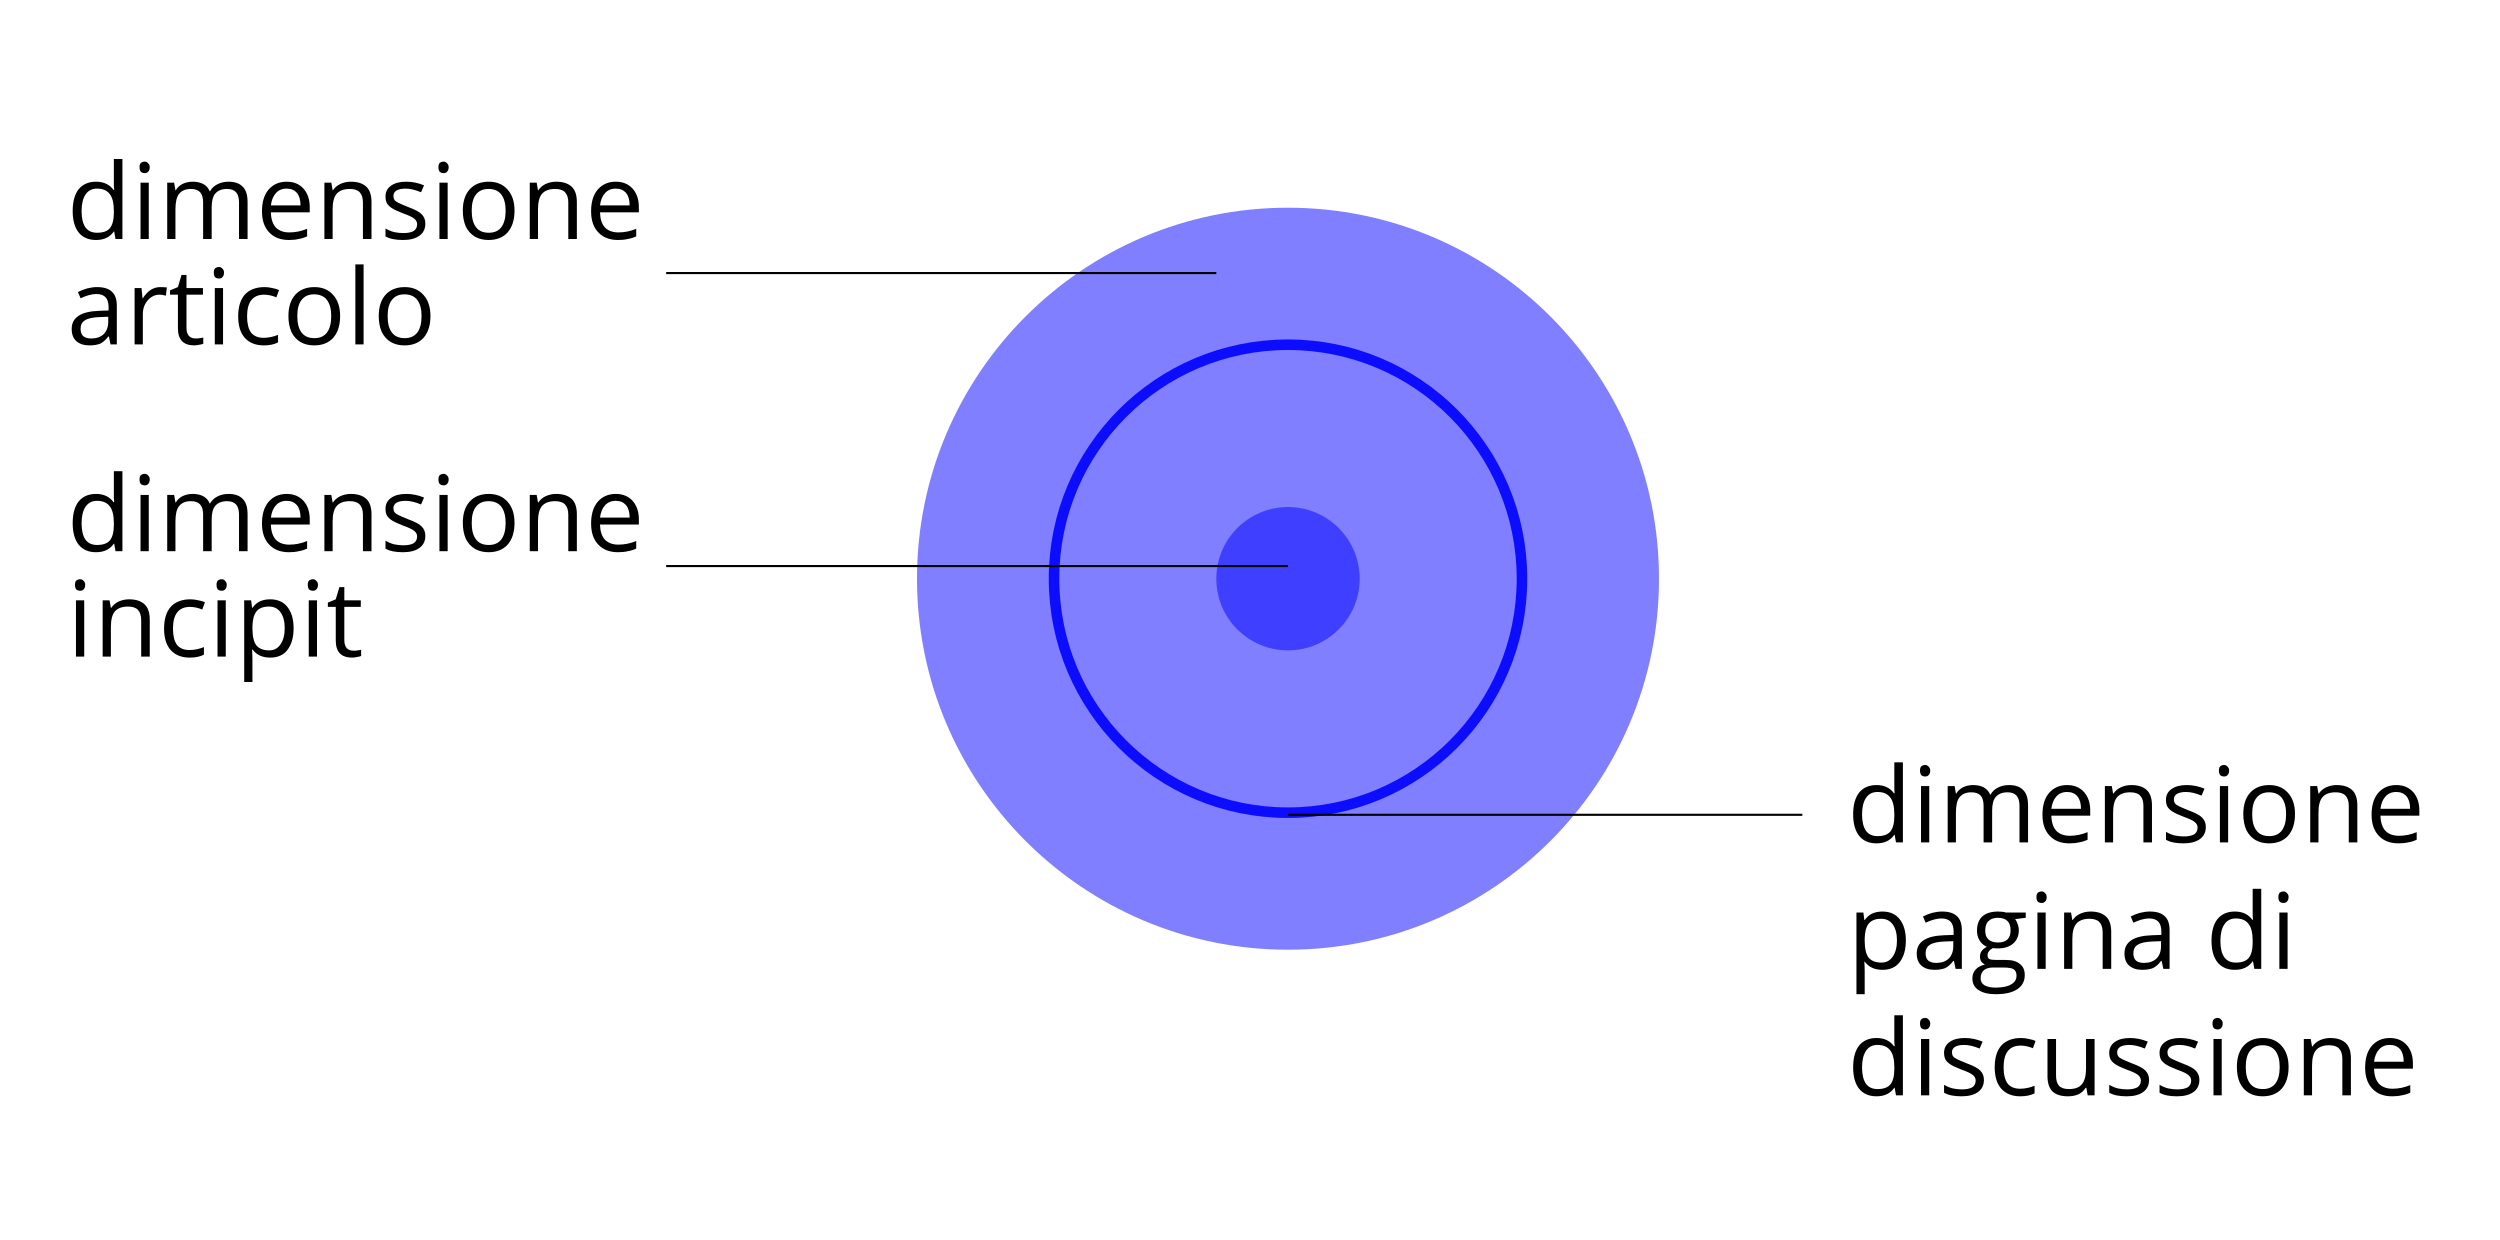
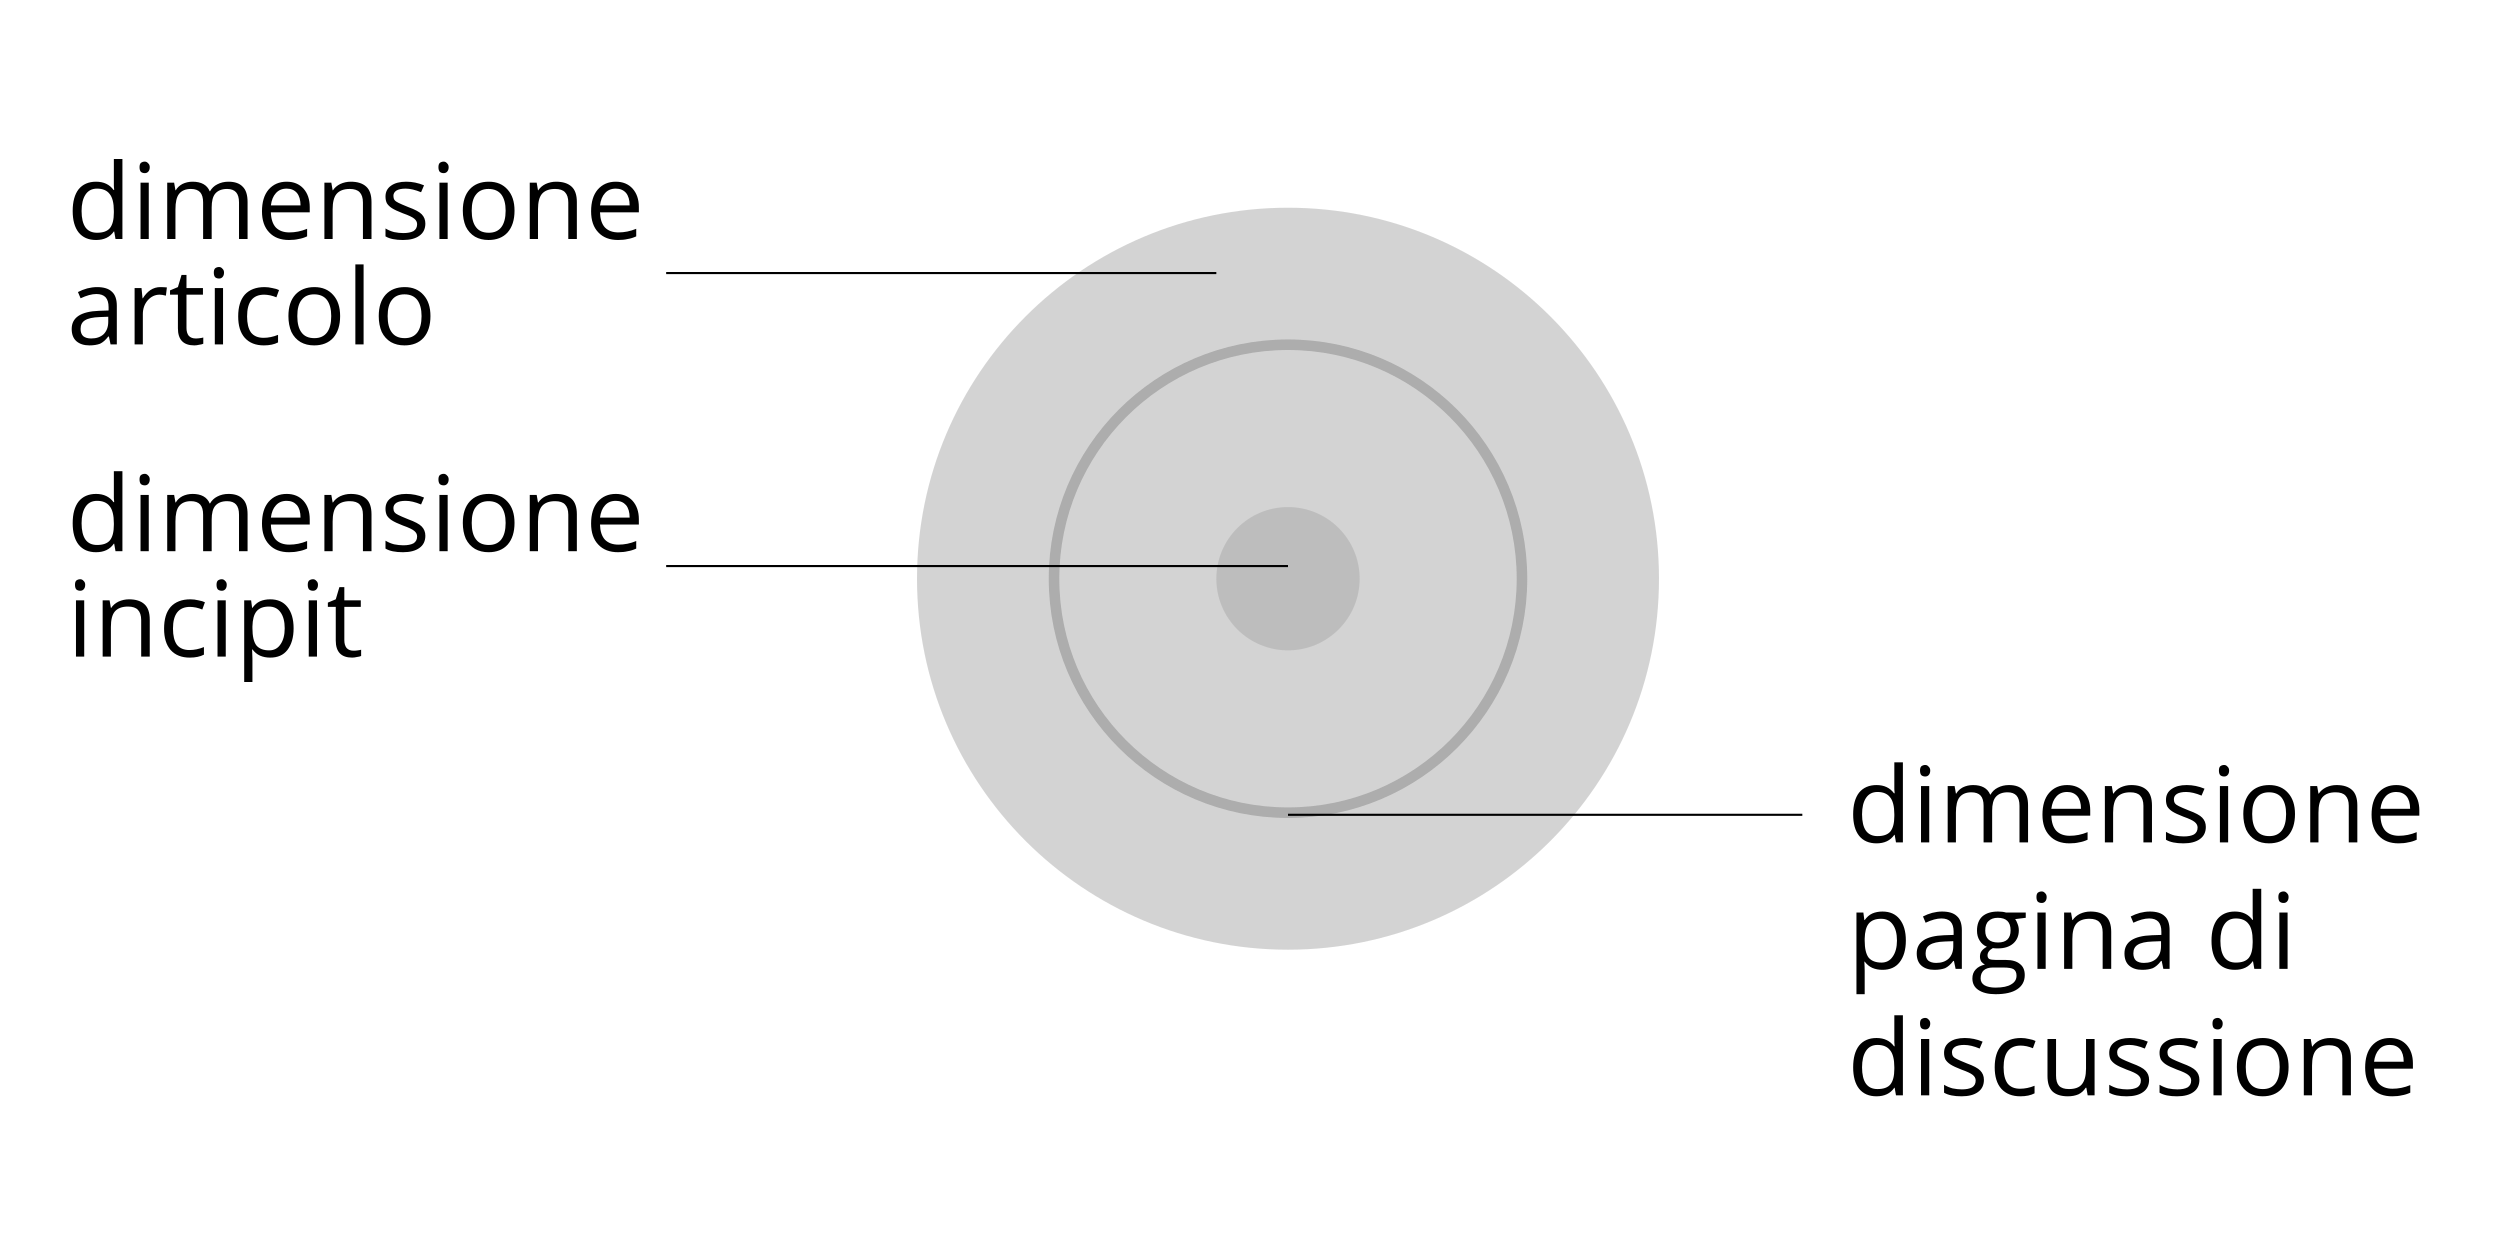
<svg xmlns="http://www.w3.org/2000/svg" version="1.1" id="Livello_1" x="0px" y="0px" viewBox="0 0 118.6 58.8" style="enable-background:new 0 0 118.6 58.8;" xml:space="preserve">
  <style type="text/css">
- 	.st0{opacity:0.5;fill:#0000FF;enable-background:new    ;}
- 	.st1{opacity:0.9;fill:none;stroke:#0000FF;stroke-width:0.5;enable-background:new    ;}
+ 	.st0{opacity:0.5;fill:#A8A8A8;enable-background:new    ;}
+ 	.st1{opacity:0.9;fill:none;stroke:#A8A8A8;stroke-width:0.5;enable-background:new    ;}
	.st2{font-family:'OpenSans';}
	.st3{font-size:5px;}
	.st4{fill:none;stroke:#000000;stroke-width:0.1;stroke-miterlimit:10;}
</style>
  <g transform="translate(560.8027,694.054)">
    <circle class="st0" cx="-499.7" cy="-666.6" r="17.6" />
    <circle class="st0" cx="-499.7" cy="-666.6" r="3.4" />
    <circle class="st1" cx="-499.7" cy="-666.6" r="11.1" />
    <text transform="matrix(1 0 0 1 -473.1701 -654.0921)" class="st2 st3">dimensione </text>
    <text transform="matrix(1 0 0 1 -473.1701 -648.0921)" class="st2 st3">pagina di  </text>
    <text transform="matrix(1 0 0 1 -473.1701 -642.0921)" class="st2 st3">discussione</text>
    <line class="st4" x1="-499.7" y1="-655.4" x2="-475.3" y2="-655.4" />
    <text transform="matrix(1 0 0 1 -557.6358 -682.7154)" class="st2 st3">dimensione </text>
    <text transform="matrix(1 0 0 1 -557.6358 -677.7154)" class="st2 st3">articolo</text>
    <line class="st4" x1="-529.2" y1="-681.1" x2="-503.1" y2="-681.1" />
    <text transform="matrix(1 0 0 1 -557.6358 -667.9037)" class="st2 st3">dimensione </text>
    <text transform="matrix(1 0 0 1 -557.6358 -662.9037)" class="st2 st3">incipit</text>
    <line class="st4" x1="-529.2" y1="-667.2" x2="-499.7" y2="-667.2" />
  </g>
  <text transform="matrix(1 0 0 1 49.454 -10.5177)" class="st2" style="fill:none; font-size:7.2px;">articolo</text>
</svg>
